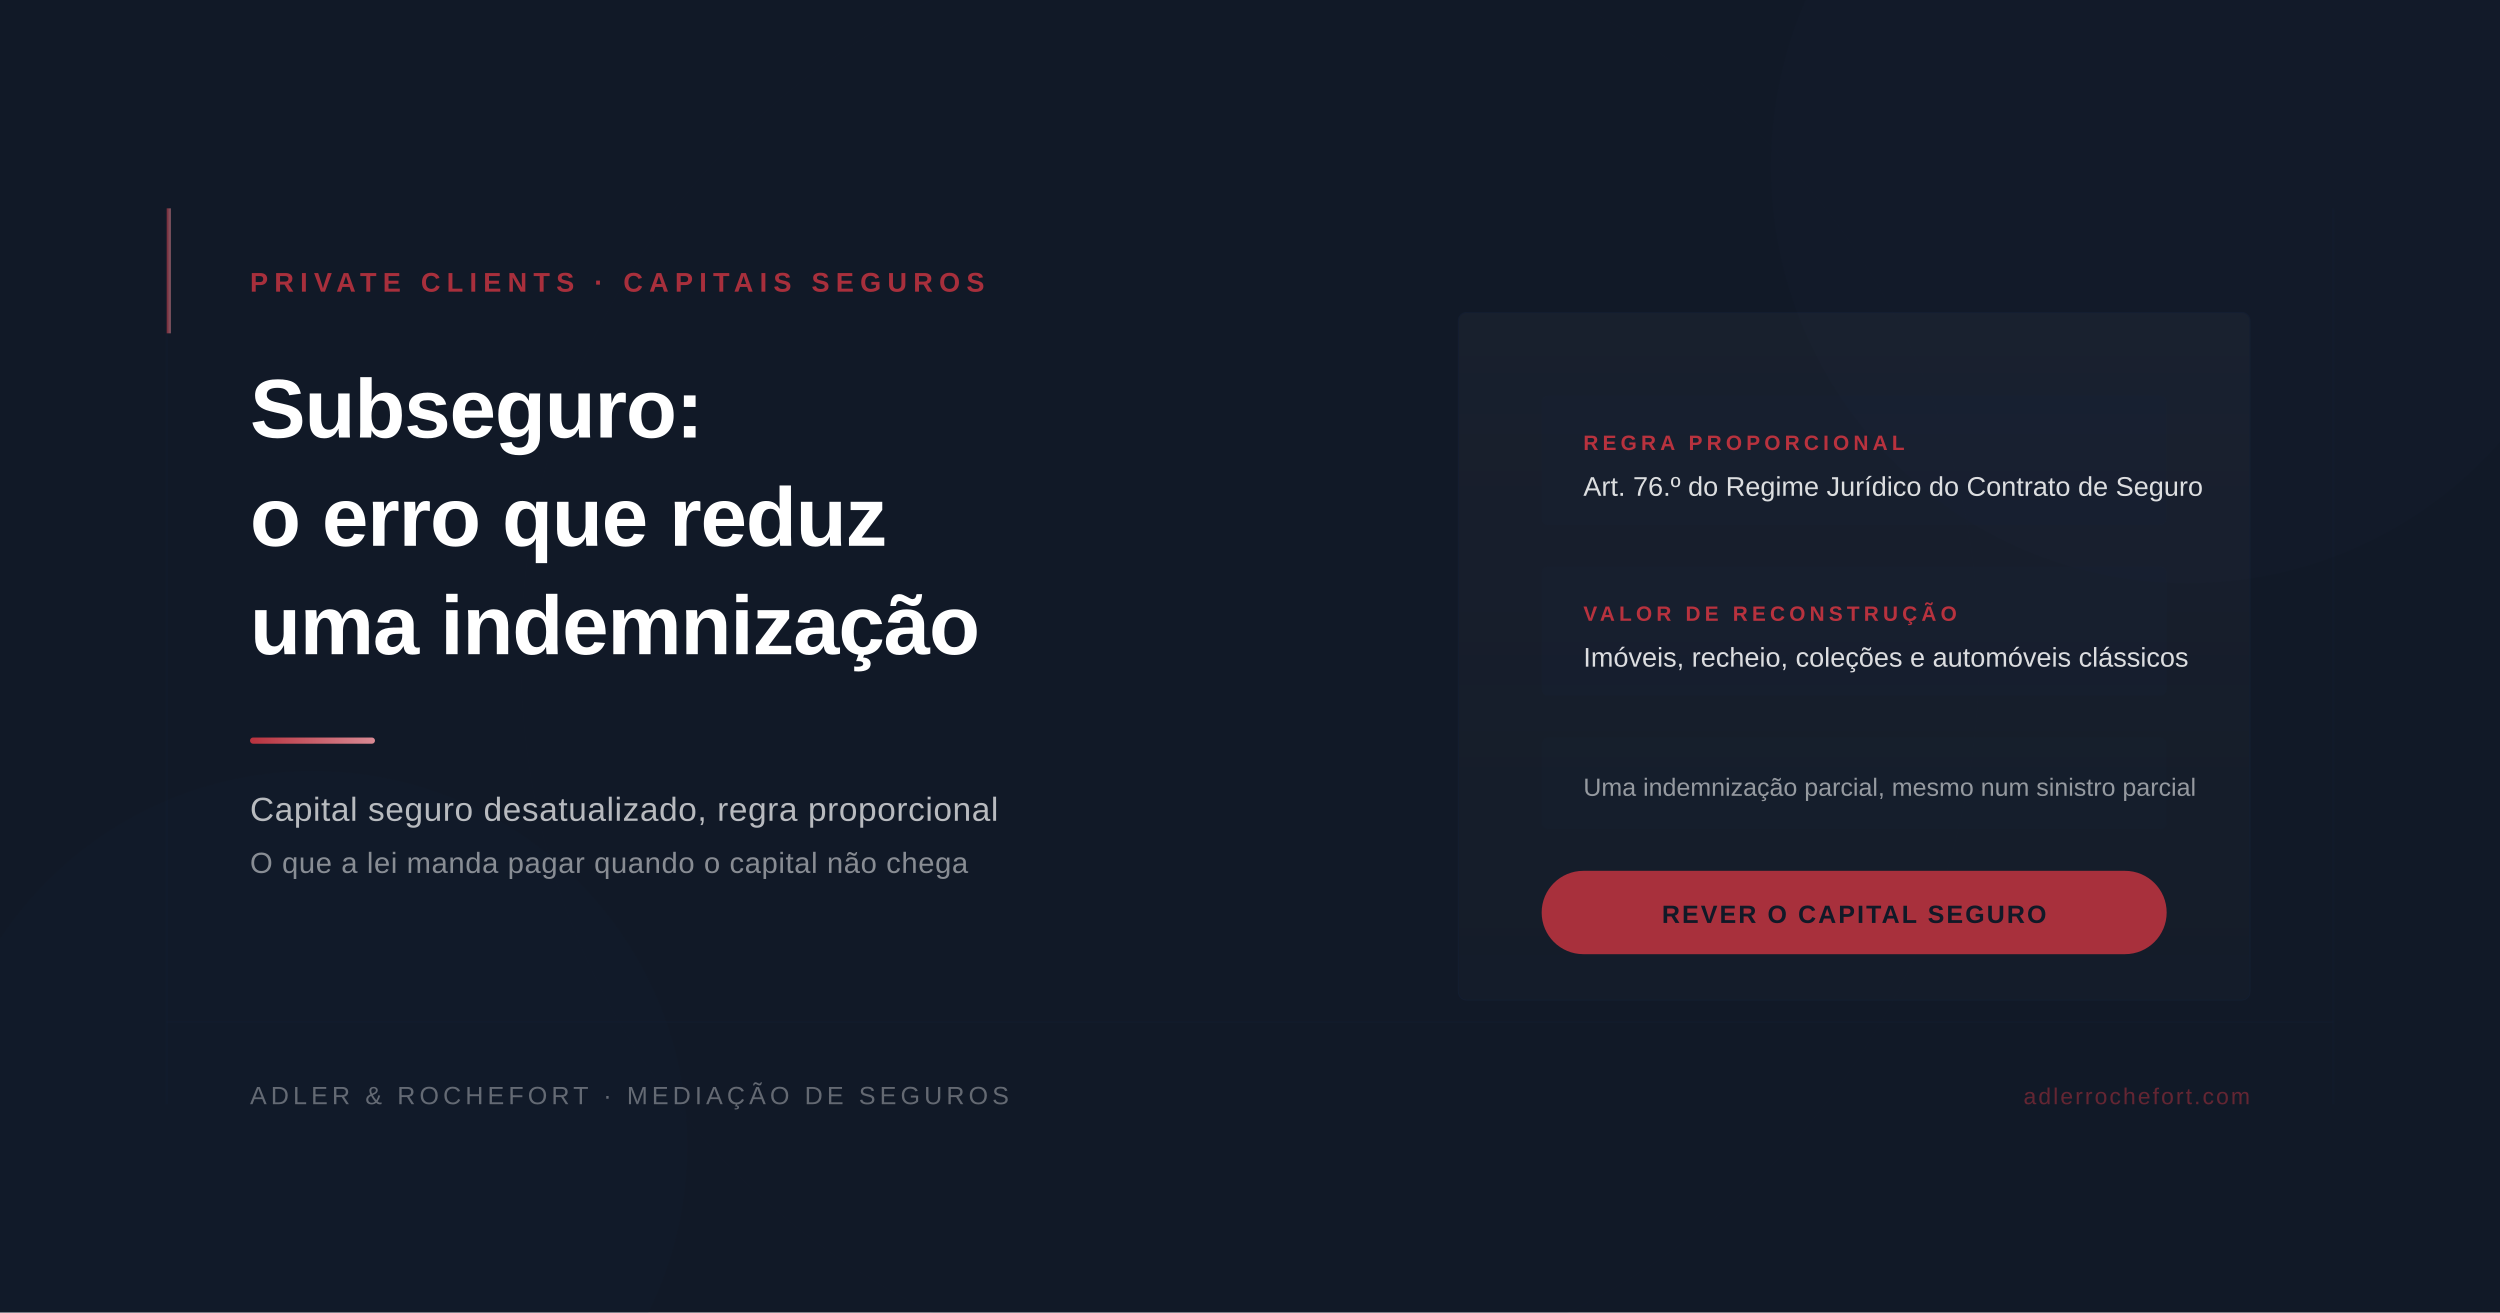
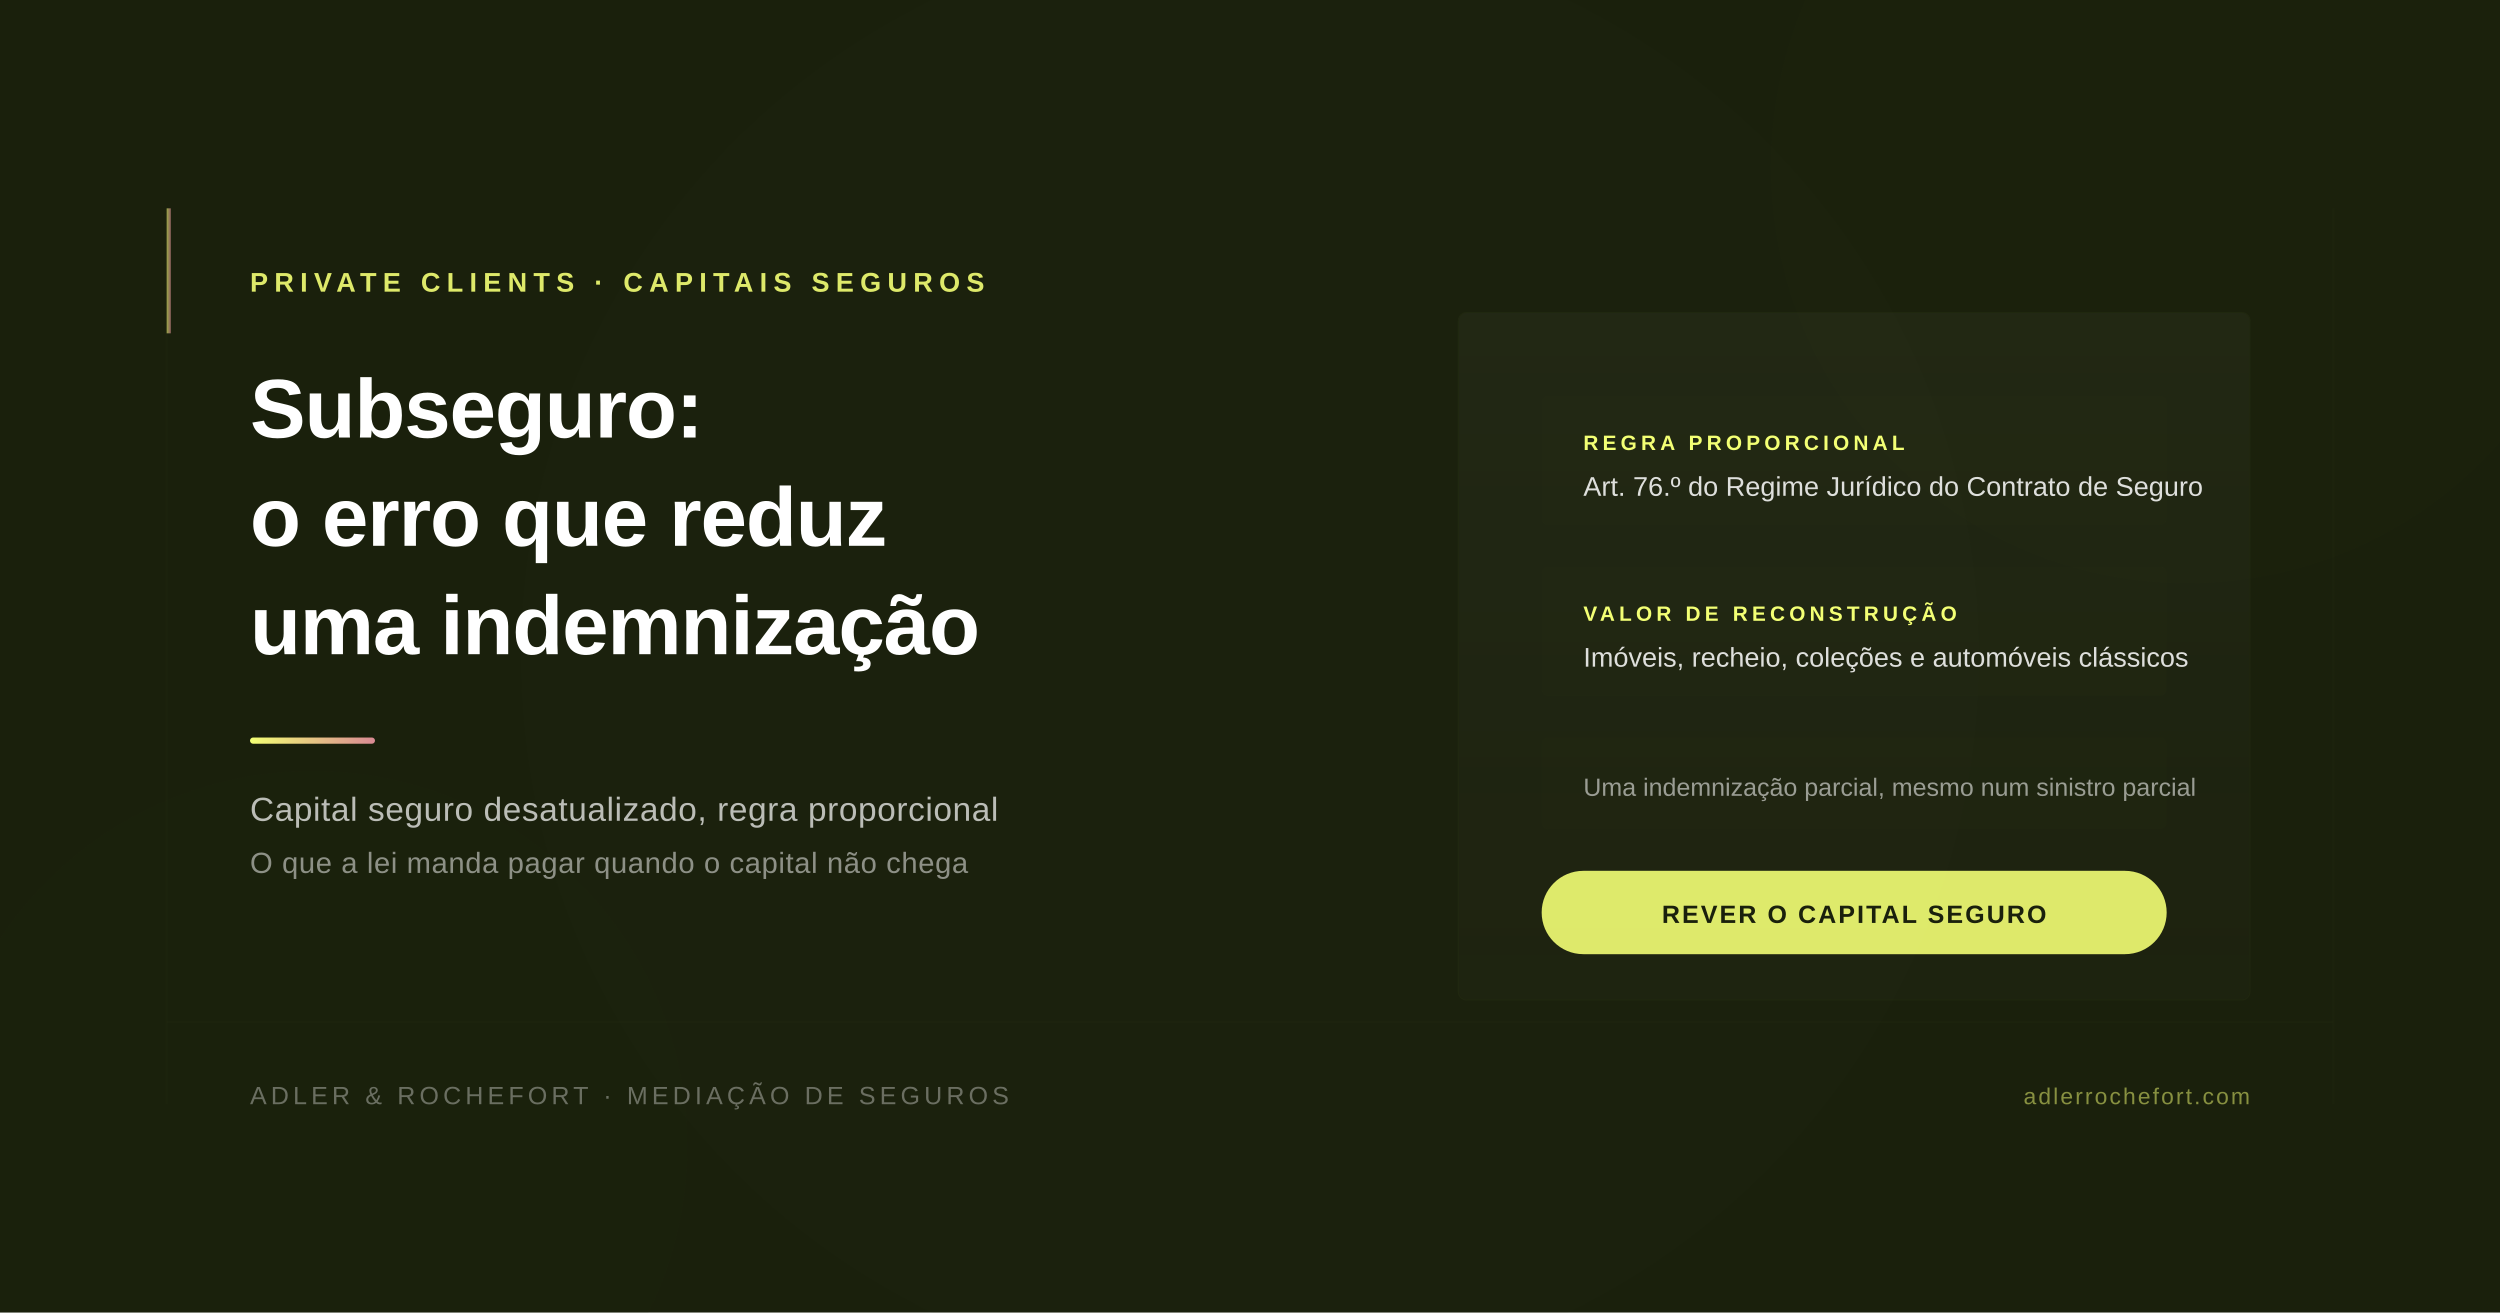
<svg xmlns="http://www.w3.org/2000/svg" viewBox="0 0 1200 630" width="1200" height="630">
  <defs>
    <linearGradient id="bg" x1="0%" y1="0%" x2="100%" y2="100%">
-       <stop offset="0%" style="stop-color:#111927;stop-opacity:1" />
-       <stop offset="100%" style="stop-color:#111927;stop-opacity:1" />
+       <stop offset="0%" style="stop-color:#1A200C;stop-opacity:1" />
+       <stop offset="100%" style="stop-color:#1A200C;stop-opacity:1" />
    </linearGradient>
    <linearGradient id="accent" x1="0%" y1="0%" x2="100%" y2="0%">
-       <stop offset="0%" style="stop-color:#B8323E;stop-opacity:1" />
+       <stop offset="0%" style="stop-color:#F3FF74;stop-opacity:1" />
      <stop offset="100%" style="stop-color:#D98A94;stop-opacity:1" />
    </linearGradient>
    <linearGradient id="cardBg" x1="0%" y1="0%" x2="0%" y2="100%">
      <stop offset="0%" style="stop-color:#F5F1E8;stop-opacity:0.08" />
      <stop offset="100%" style="stop-color:#F5F1E8;stop-opacity:0.03" />
    </linearGradient>
  </defs>
  <rect width="1200" height="630" fill="url(#bg)" />
-   <circle cx="1050" cy="80" r="200" fill="#17243D" opacity="0.08" />
-   <circle cx="150" cy="550" r="180" fill="#17243D" opacity="0.06" />
-   <circle cx="600" cy="315" r="350" fill="#17243D" opacity="0.04" />
-   <line x1="80" y1="100" x2="80" y2="530" stroke="#17243D" stroke-width="1" opacity="0.15" />
-   <line x1="1120" y1="100" x2="1120" y2="530" stroke="#17243D" stroke-width="1" opacity="0.15" />
+   <circle cx="1050" cy="80" r="200" fill="#283113" opacity="0.08" />
+   <circle cx="150" cy="550" r="180" fill="#283113" opacity="0.06" />
+   <circle cx="600" cy="315" r="350" fill="#283113" opacity="0.04" />
+   <line x1="80" y1="100" x2="80" y2="530" stroke="#283113" stroke-width="1" opacity="0.15" />
+   <line x1="1120" y1="100" x2="1120" y2="530" stroke="#283113" stroke-width="1" opacity="0.15" />
  <rect x="80" y="100" width="2" height="60" fill="url(#accent)" opacity="0.6" />
-   <text x="120" y="140" font-family="'Montserrat', 'Segoe UI', Arial, sans-serif" font-size="13" font-weight="700" letter-spacing="3" fill="#B8323E" opacity="0.9">PRIVATE CLIENTS · CAPITAIS SEGUROS</text>
+   <text x="120" y="140" font-family="'Montserrat', 'Segoe UI', Arial, sans-serif" font-size="13" font-weight="700" letter-spacing="3" fill="#F3FF74" opacity="0.9">PRIVATE CLIENTS · CAPITAIS SEGUROS</text>
  <text x="120" y="210" font-family="'Montserrat', 'Segoe UI', Arial, sans-serif" font-size="40" font-weight="700" fill="#FFFFFF" letter-spacing="-0.5">
    <tspan x="120" dy="0">Subseguro:</tspan>
    <tspan x="120" dy="52">o erro que reduz</tspan>
    <tspan x="120" dy="52">uma indemnização</tspan>
  </text>
  <rect x="120" y="354" width="60" height="3" fill="url(#accent)" rx="1.5" />
  <text x="120" y="394" font-family="'Montserrat', 'Segoe UI', Arial, sans-serif" font-size="16" fill="#FFFFFF" opacity="0.7" letter-spacing="0.3">
    <tspan x="120" dy="0">Capital seguro desatualizado, regra proporcional</tspan>
  </text>
  <text x="120" y="419" font-family="'Montserrat', 'Segoe UI', Arial, sans-serif" font-size="14" fill="#FFFFFF" opacity="0.5" letter-spacing="0.3">
    <tspan x="120" dy="0">O que a lei manda pagar quando o capital não chega</tspan>
  </text>
  <g transform="translate(700, 150)">
-     <rect x="0" y="0" width="380" height="330" rx="4" fill="url(#cardBg)" stroke="#17243D" stroke-width="0.5" opacity="0.4" />
+     <rect x="0" y="0" width="380" height="330" rx="4" fill="url(#cardBg)" stroke="#283113" stroke-width="0.5" opacity="0.4" />
    <g transform="translate(40, 40)">
-       <rect width="300" height="62" rx="3" fill="#17243D" opacity="0.15" />
-       <text x="20" y="26" font-family="'Montserrat', 'Segoe UI', Arial, sans-serif" font-size="10" font-weight="600" fill="#B8323E" letter-spacing="2">REGRA PROPORCIONAL</text>
+       <rect width="300" height="62" rx="3" fill="#283113" opacity="0.15" />
+       <text x="20" y="26" font-family="'Montserrat', 'Segoe UI', Arial, sans-serif" font-size="10" font-weight="600" fill="#F3FF74" letter-spacing="2">REGRA PROPORCIONAL</text>
      <text x="20" y="48" font-family="'Montserrat', 'Segoe UI', Arial, sans-serif" font-size="13" font-weight="500" fill="#FFFFFF" opacity="0.85">Art. 76.º do Regime Jurídico do Contrato de Seguro</text>
    </g>
    <g transform="translate(40, 122)">
-       <rect width="300" height="62" rx="3" fill="#17243D" opacity="0.15" />
-       <text x="20" y="26" font-family="'Montserrat', 'Segoe UI', Arial, sans-serif" font-size="10" font-weight="600" fill="#B8323E" letter-spacing="2">VALOR DE RECONSTRUÇÃO</text>
+       <rect width="300" height="62" rx="3" fill="#283113" opacity="0.15" />
+       <text x="20" y="26" font-family="'Montserrat', 'Segoe UI', Arial, sans-serif" font-size="10" font-weight="600" fill="#F3FF74" letter-spacing="2">VALOR DE RECONSTRUÇÃO</text>
      <text x="20" y="48" font-family="'Montserrat', 'Segoe UI', Arial, sans-serif" font-size="13" font-weight="500" fill="#FFFFFF" opacity="0.85">Imóveis, recheio, coleções e automóveis clássicos</text>
    </g>
    <g transform="translate(40, 204)">
-       <rect width="300" height="44" rx="3" fill="#17243D" opacity="0.10" />
+       <rect width="300" height="44" rx="3" fill="#283113" opacity="0.10" />
      <text x="20" y="28" font-family="'Montserrat', 'Segoe UI', Arial, sans-serif" font-size="12" font-weight="400" fill="#FFFFFF" opacity="0.55">Uma indemnização parcial, mesmo num sinistro parcial</text>
    </g>
    <g transform="translate(40, 268)">
-       <rect width="300" height="40" rx="20" fill="#B8323E" opacity="0.9" />
-       <text x="150" y="25" font-family="'Montserrat', 'Segoe UI', Arial, sans-serif" font-size="12" font-weight="700" fill="#111927" text-anchor="middle" letter-spacing="1">REVER O CAPITAL SEGURO</text>
+       <rect width="300" height="40" rx="20" fill="#F3FF74" opacity="0.9" />
+       <text x="150" y="25" font-family="'Montserrat', 'Segoe UI', Arial, sans-serif" font-size="12" font-weight="700" fill="#1A200C" text-anchor="middle" letter-spacing="1">REVER O CAPITAL SEGURO</text>
    </g>
  </g>
-   <rect x="80" y="490" width="1040" height="1" fill="#17243D" opacity="0.15" />
+   <rect x="80" y="490" width="1040" height="1" fill="#283113" opacity="0.15" />
  <text x="120" y="530" font-family="'Montserrat', 'Segoe UI', Arial, sans-serif" font-size="12" fill="#FFFFFF" opacity="0.35" letter-spacing="2">ADLER &amp; ROCHEFORT · MEDIAÇÃO DE SEGUROS</text>
-   <text x="1080" y="530" font-family="'Montserrat', 'Segoe UI', Arial, sans-serif" font-size="11" fill="#B8323E" opacity="0.5" letter-spacing="1" text-anchor="end">adlerrochefort.com</text>
+   <text x="1080" y="530" font-family="'Montserrat', 'Segoe UI', Arial, sans-serif" font-size="11" fill="#F3FF74" opacity="0.5" letter-spacing="1" text-anchor="end">adlerrochefort.com</text>
</svg>
